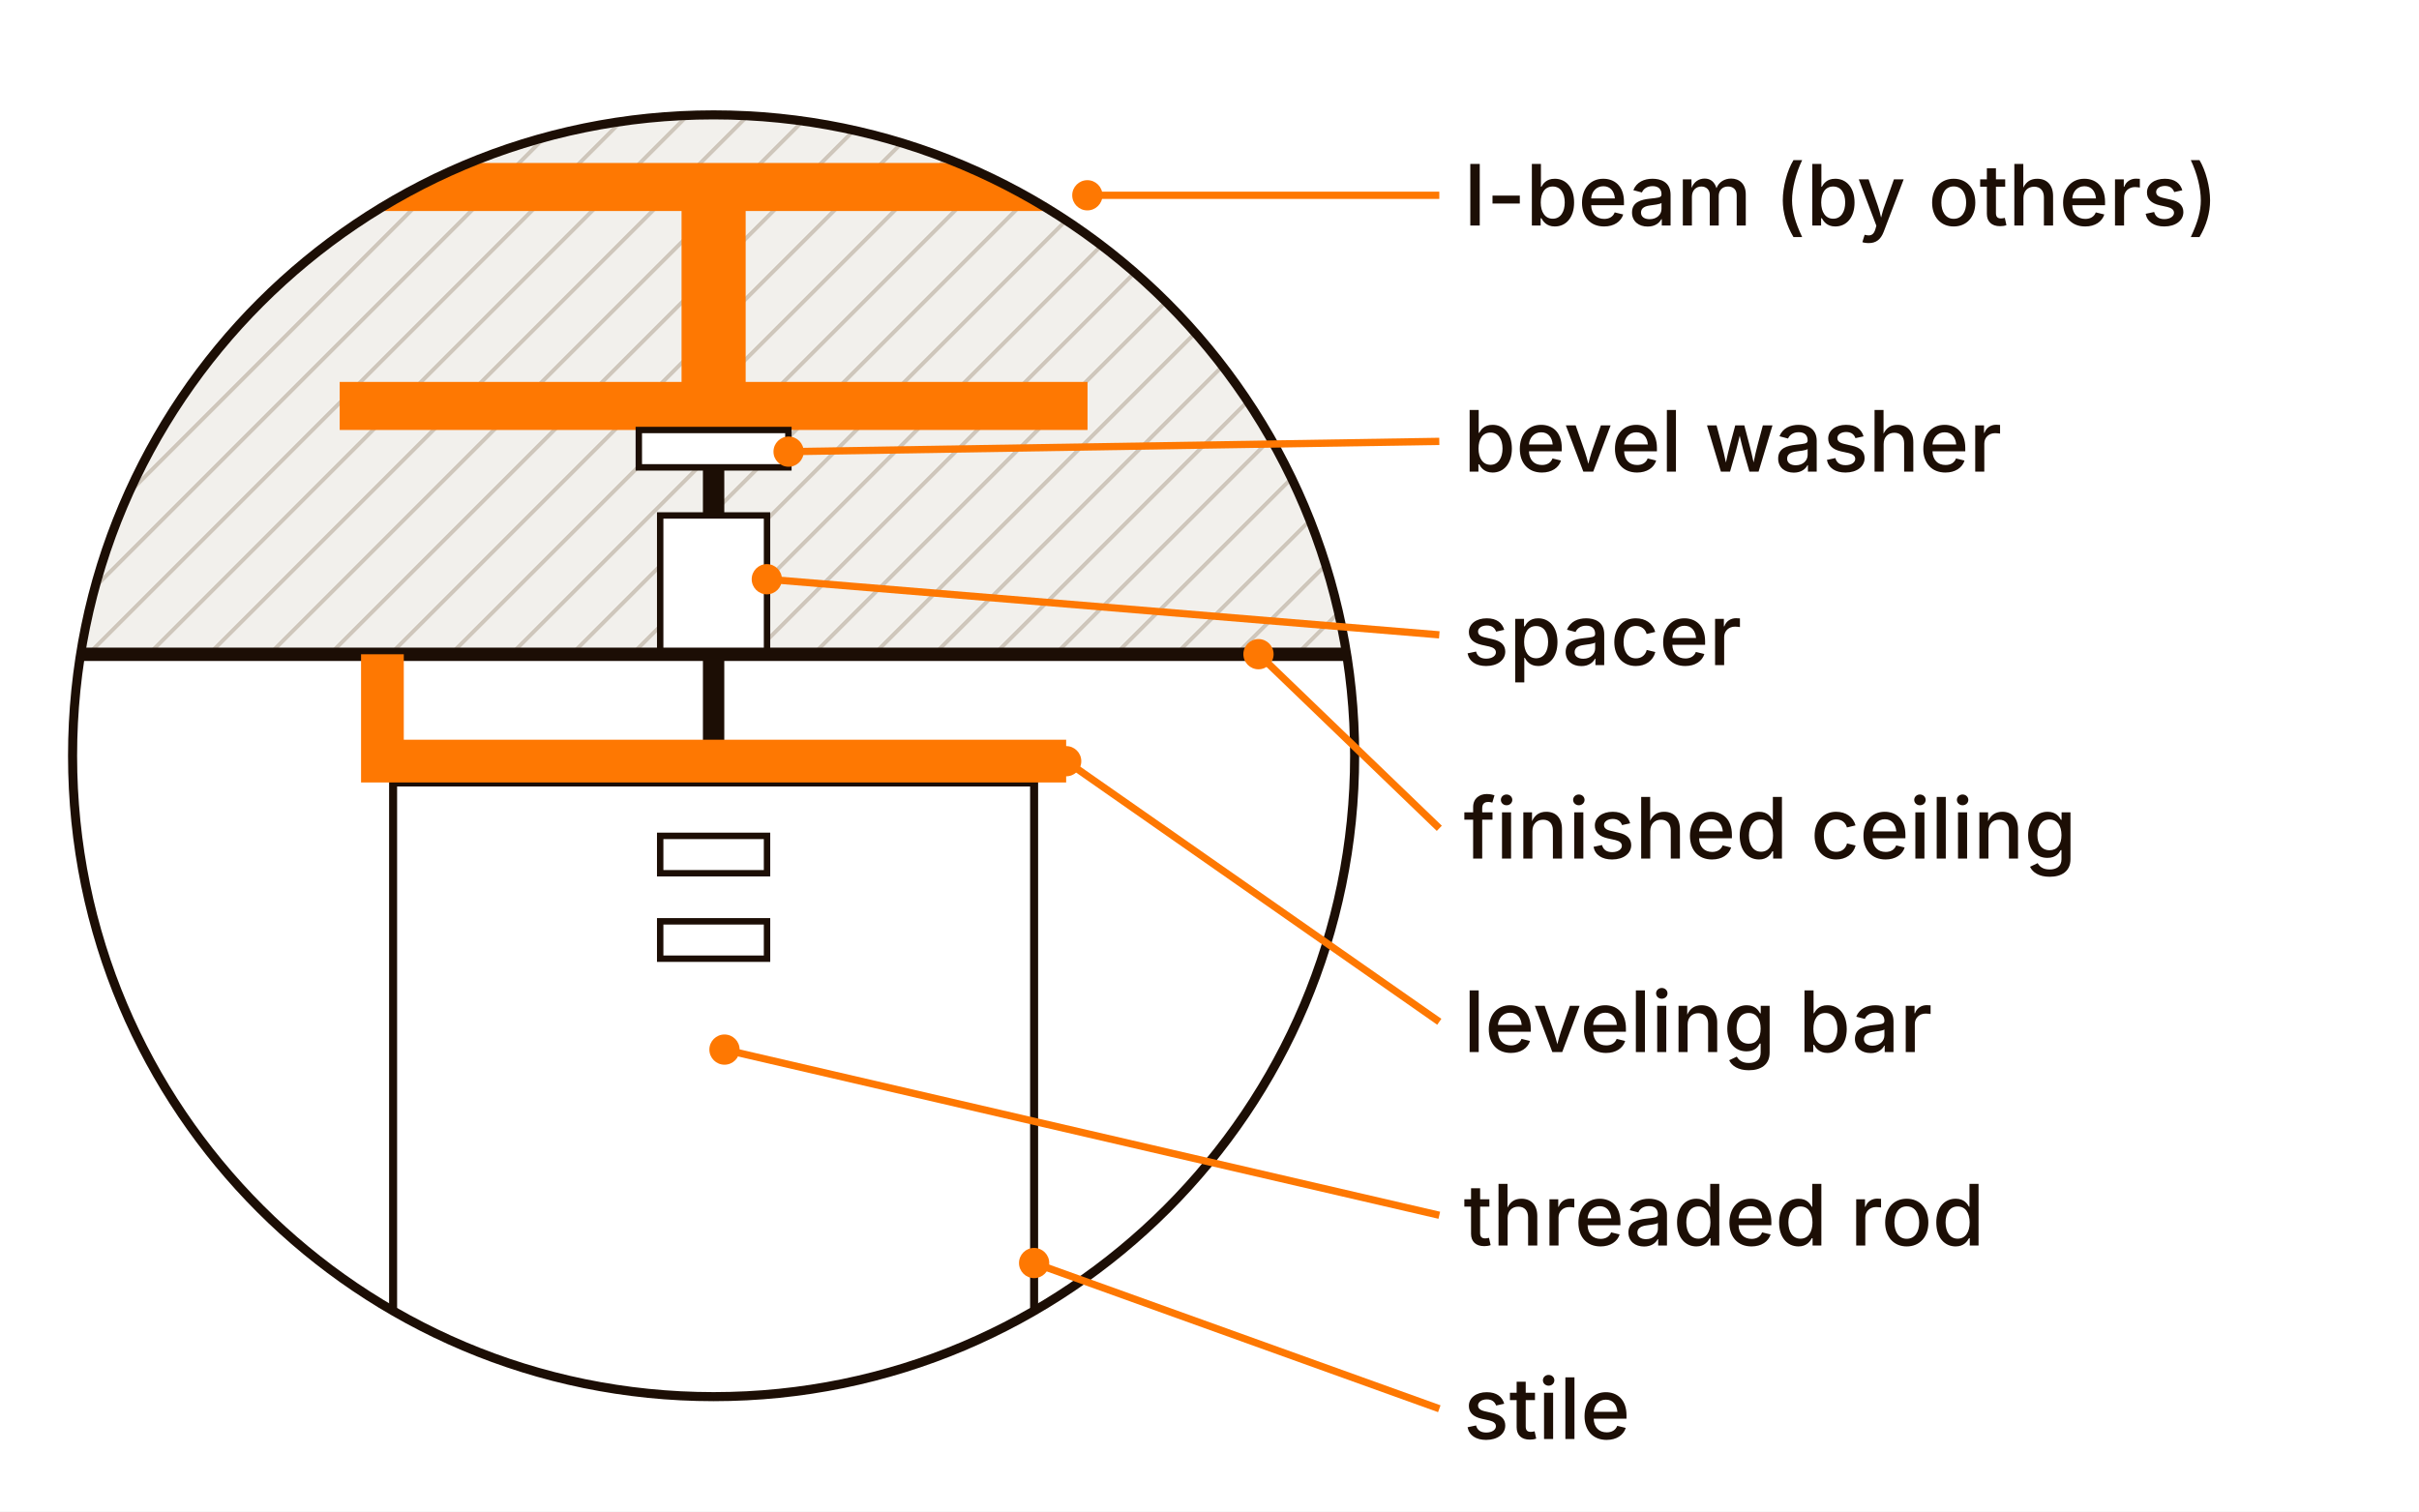
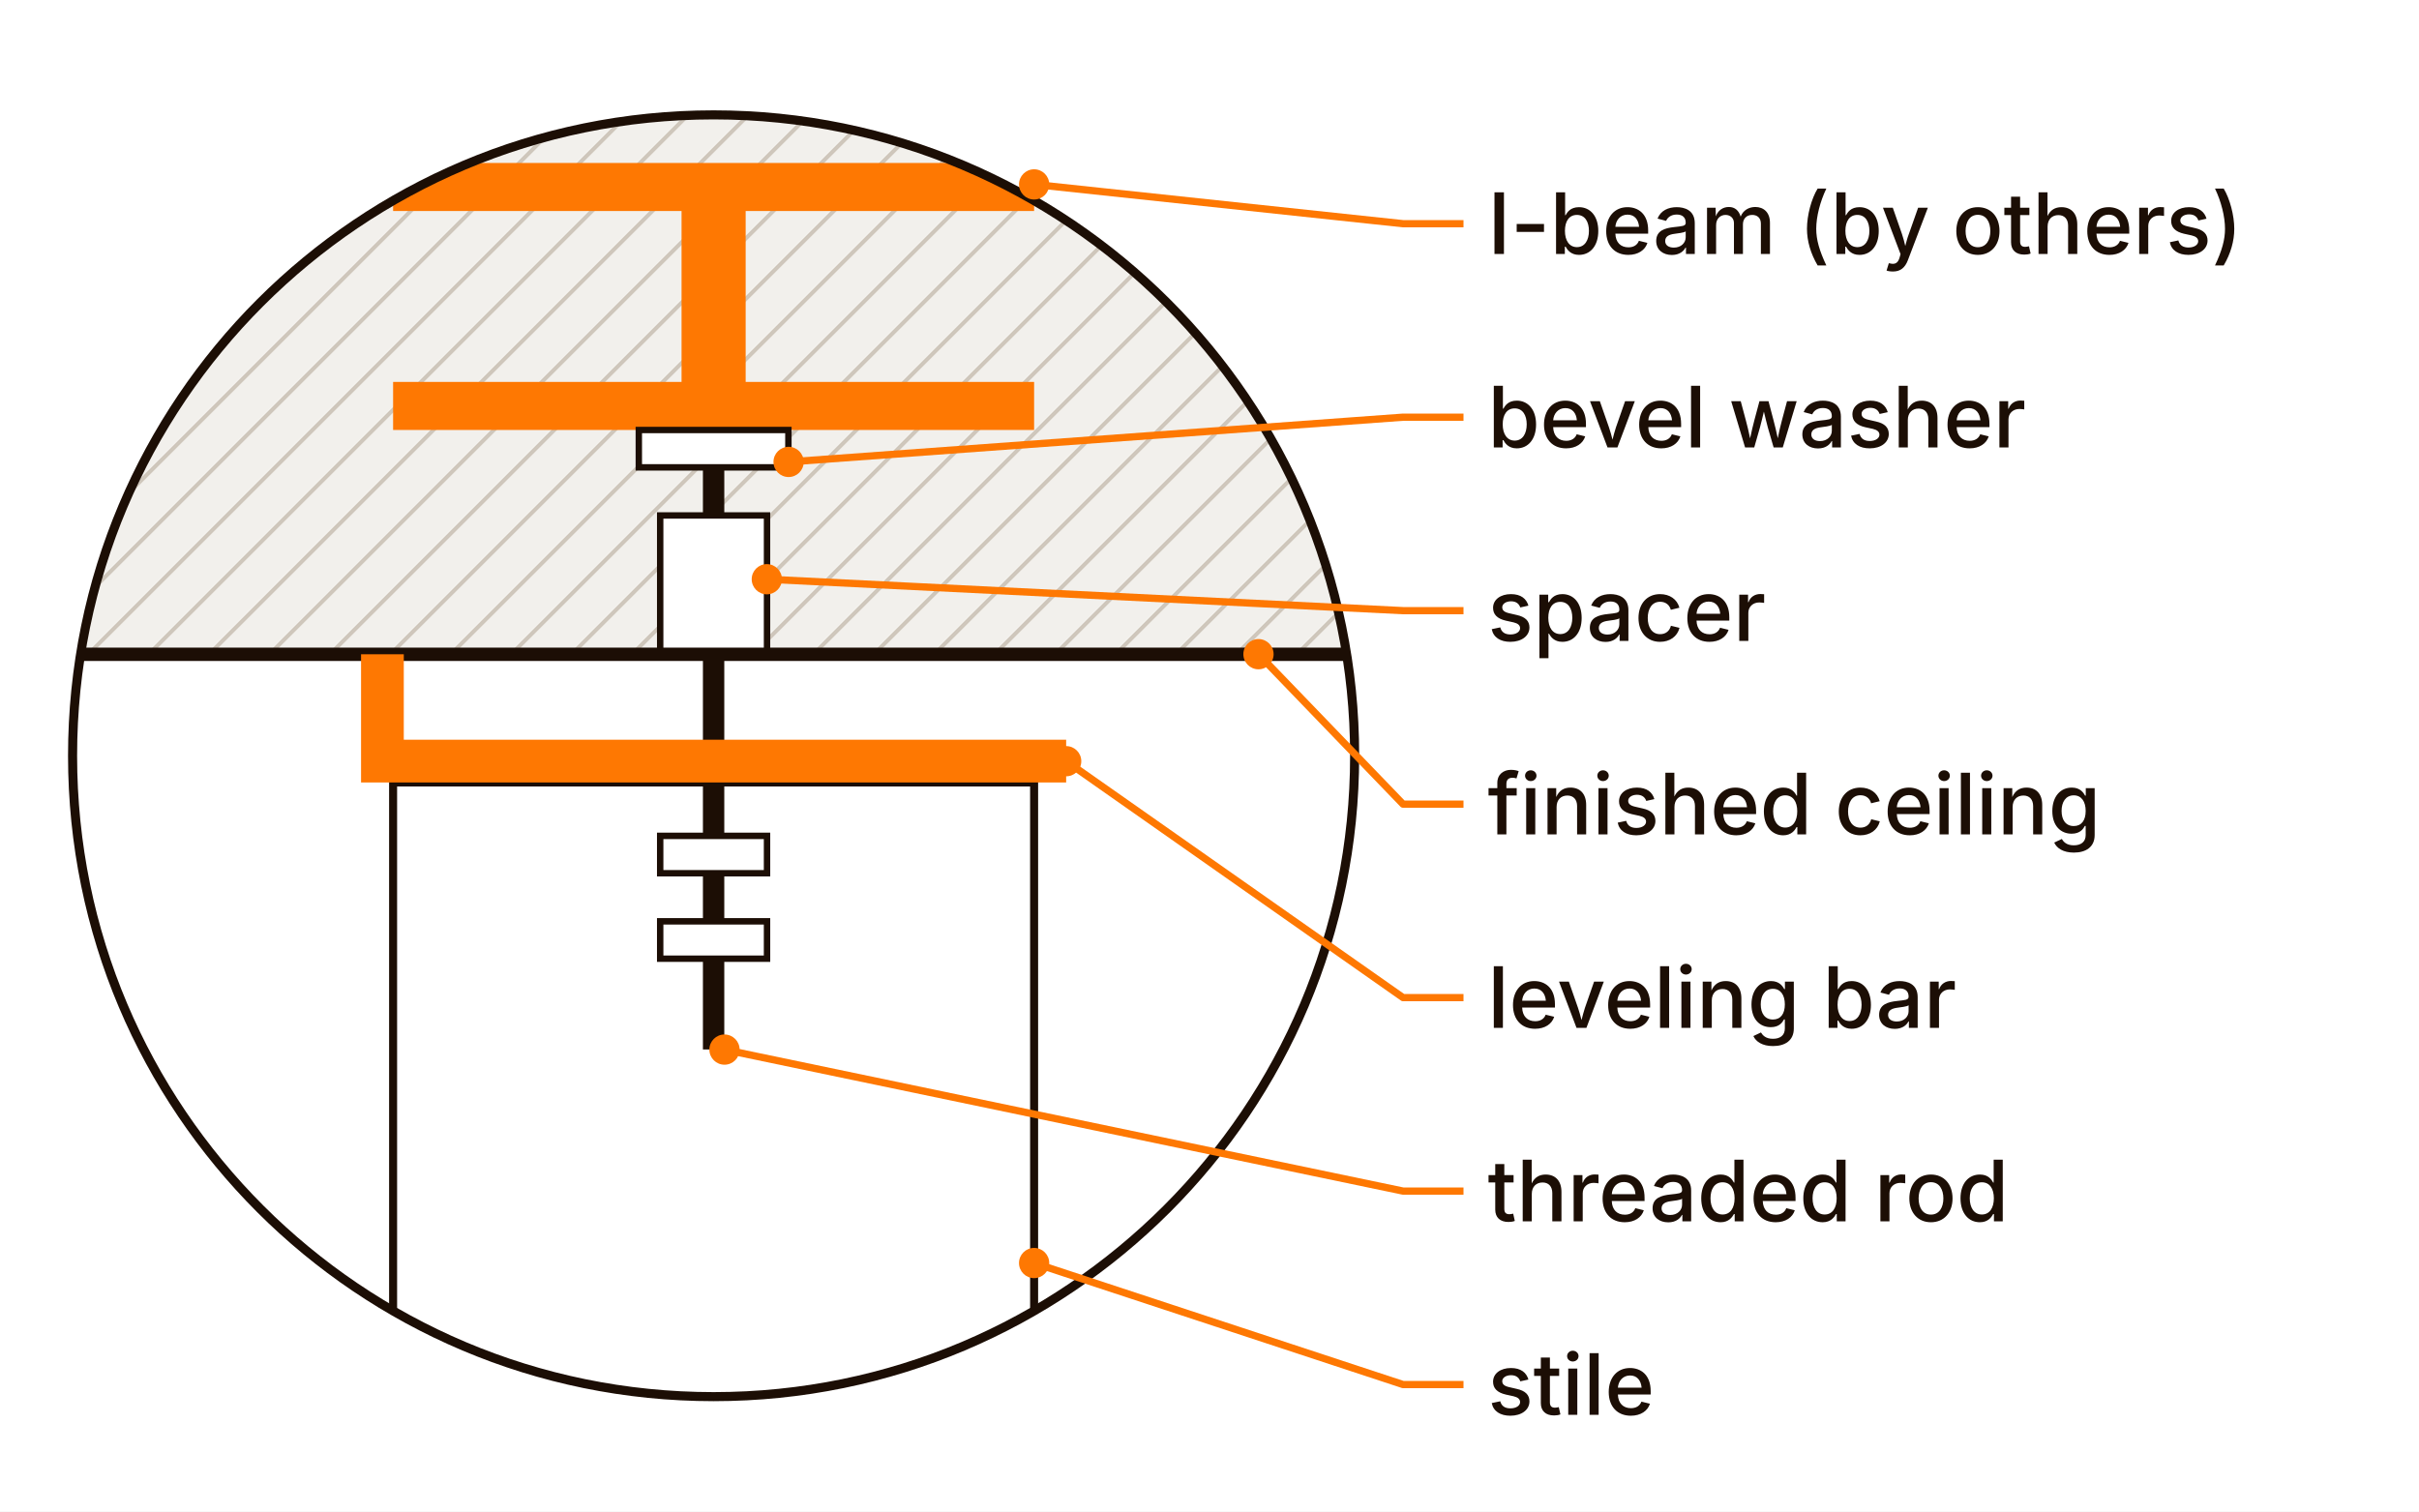
<svg xmlns="http://www.w3.org/2000/svg" viewBox="0 0 400 250" width="400" height="250" role="img" aria-labelledby="t-mounting-floor-to-ceiling-detail-ftc-ceiling d-mounting-floor-to-ceiling-detail-ftc-ceiling" font-family="Inter, ui-sans-serif, system-ui, sans-serif">
  <defs>
    <pattern id="hatch-mounting-floor-to-ceiling-detail-ftc-ceiling" width="8" height="8" patternUnits="userSpaceOnUse" patternTransform="rotate(45)">
      <rect width="8" height="8" fill="#f2f0ec" />
      <line x1="0" y1="0" x2="0" y2="8" stroke="#cfc7bc" stroke-width="1.5" />
    </pattern>
    <marker id="tick-mounting-floor-to-ceiling-detail-ftc-ceiling" viewBox="0 0 10 10" refX="5" refY="5" markerWidth="8" markerHeight="8" orient="auto">
      <path d="M2 8 L8 2" stroke="#7a6a5e" stroke-width="1.5" />
    </marker>
  </defs>
  <rect width="400" height="250" fill="#ffffff" />
  <g transform="translate(118 125) scale(0.8833) translate(-150 -145)">
    <clipPath id="c-mounting-floor-to-ceiling-detail-ftc-ceiling">
      <circle cx="150" cy="145" r="120" />
    </clipPath>
    <g clip-path="url(#c-mounting-floor-to-ceiling-detail-ftc-ceiling)">
      <rect x="0" y="0" width="300" height="126" fill="url(#hatch-mounting-floor-to-ceiling-detail-ftc-ceiling)" stroke="none" stroke-width="1.5" />
-       <path d="M80 34 h140 v9 h-64 v32 h64 v9 h-140 v-9 h64 v-32 h-64 z" fill="#fe7802" />
+       <path d="M90 34 h120 v9 h-54 v32 h54 v9 h-120 v-9 h54 v-32 h-54 z" fill="#fe7802" />
      <line x1="150" y1="84" x2="150" y2="200" stroke="#1c0e05" stroke-width="4" />
      <rect x="136" y="84" width="28" height="7" fill="#ffffff" stroke="#1c0e05" stroke-width="1.2" />
      <rect x="140" y="100" width="20" height="26" fill="#ffffff" stroke="#1c0e05" stroke-width="1.2" />
      <line x1="0" y1="126" x2="300" y2="126" stroke="#1c0e05" stroke-width="2.5" />
      <rect x="90" y="150" width="120" height="160" fill="#ffffff" stroke="#1c0e05" stroke-width="1.5" />
+       <line x1="150" y1="150" x2="150" y2="200" stroke="#1c0e05" stroke-width="4" />
      <path d="M84 150 h132 v-8 h-124 v-16 h-8 z" fill="#fe7802" />
      <rect x="140" y="160" width="20" height="7" fill="#ffffff" stroke="#1c0e05" stroke-width="1.2" />
      <rect x="140" y="176" width="20" height="7" fill="#ffffff" stroke="#1c0e05" stroke-width="1.2" />
    </g>
  </g>
  <circle cx="118" cy="125" r="106" fill="none" stroke="#1c0e05" stroke-width="1.5" />
-   <line x1="238" y1="32.3" x2="179.8" y2="32.3" stroke="#fe7802" stroke-width="1.2" />
-   <circle cx="179.8" cy="32.3" r="2.5" fill="#fe7802" />
-   <text x="242" y="37.3" font-size="14" font-weight="500" fill="#1c0e05" text-anchor="start" paint-order="stroke" stroke="#fff" stroke-width="4">I-beam (by others)</text>
-   <line x1="238" y1="73" x2="130.4" y2="74.7" stroke="#fe7802" stroke-width="1.2" />
-   <circle cx="130.4" cy="74.7" r="2.5" fill="#fe7802" />
-   <text x="242" y="78" font-size="14" font-weight="500" fill="#1c0e05" text-anchor="start" paint-order="stroke" stroke="#fff" stroke-width="4">bevel washer</text>
-   <line x1="238" y1="105" x2="126.8" y2="95.8" stroke="#fe7802" stroke-width="1.2" />
+   <path d="M242 37 H232 L171 30.5" fill="none" stroke="#fe7802" stroke-width="1.2" stroke-linejoin="round" />
+   <circle cx="171" cy="30.5" r="2.5" fill="#fe7802" />
+   <text x="246" y="42" font-size="14" font-weight="500" fill="#1c0e05" text-anchor="start" paint-order="stroke" stroke="#fff" stroke-width="4">I-beam (by others)</text>
+   <path d="M242 69 H232 L130.4 76.4" fill="none" stroke="#fe7802" stroke-width="1.2" stroke-linejoin="round" />
+   <circle cx="130.4" cy="76.4" r="2.5" fill="#fe7802" />
+   <text x="246" y="74" font-size="14" font-weight="500" fill="#1c0e05" text-anchor="start" paint-order="stroke" stroke="#fff" stroke-width="4">bevel washer</text>
+   <path d="M242 101 H232 L126.8 95.8" fill="none" stroke="#fe7802" stroke-width="1.2" stroke-linejoin="round" />
  <circle cx="126.8" cy="95.8" r="2.5" fill="#fe7802" />
-   <text x="242" y="110" font-size="14" font-weight="500" fill="#1c0e05" text-anchor="start" paint-order="stroke" stroke="#fff" stroke-width="4">spacer</text>
-   <line x1="238" y1="137" x2="208.1" y2="108.2" stroke="#fe7802" stroke-width="1.2" />
+   <text x="246" y="106" font-size="14" font-weight="500" fill="#1c0e05" text-anchor="start" paint-order="stroke" stroke="#fff" stroke-width="4">spacer</text>
+   <path d="M242 133 H232 L208.1 108.2" fill="none" stroke="#fe7802" stroke-width="1.2" stroke-linejoin="round" />
  <circle cx="208.1" cy="108.2" r="2.5" fill="#fe7802" />
-   <text x="242" y="142" font-size="14" font-weight="500" fill="#1c0e05" text-anchor="start" paint-order="stroke" stroke="#fff" stroke-width="4">finished ceiling</text>
-   <line x1="238" y1="169" x2="176.3" y2="125.9" stroke="#fe7802" stroke-width="1.2" />
+   <text x="246" y="138" font-size="14" font-weight="500" fill="#1c0e05" text-anchor="start" paint-order="stroke" stroke="#fff" stroke-width="4">finished ceiling</text>
+   <path d="M242 165 H232 L176.3 125.9" fill="none" stroke="#fe7802" stroke-width="1.2" stroke-linejoin="round" />
  <circle cx="176.3" cy="125.9" r="2.5" fill="#fe7802" />
-   <text x="242" y="174" font-size="14" font-weight="500" fill="#1c0e05" text-anchor="start" paint-order="stroke" stroke="#fff" stroke-width="4">leveling bar</text>
-   <line x1="238" y1="201" x2="119.8" y2="173.6" stroke="#fe7802" stroke-width="1.2" />
+   <text x="246" y="170" font-size="14" font-weight="500" fill="#1c0e05" text-anchor="start" paint-order="stroke" stroke="#fff" stroke-width="4">leveling bar</text>
+   <path d="M242 197 H232 L119.8 173.6" fill="none" stroke="#fe7802" stroke-width="1.2" stroke-linejoin="round" />
  <circle cx="119.8" cy="173.6" r="2.5" fill="#fe7802" />
-   <text x="242" y="206" font-size="14" font-weight="500" fill="#1c0e05" text-anchor="start" paint-order="stroke" stroke="#fff" stroke-width="4">threaded rod</text>
-   <line x1="238" y1="233" x2="171" y2="208.9" stroke="#fe7802" stroke-width="1.2" />
+   <text x="246" y="202" font-size="14" font-weight="500" fill="#1c0e05" text-anchor="start" paint-order="stroke" stroke="#fff" stroke-width="4">threaded rod</text>
+   <path d="M242 229 H232 L171 208.9" fill="none" stroke="#fe7802" stroke-width="1.2" stroke-linejoin="round" />
  <circle cx="171" cy="208.9" r="2.5" fill="#fe7802" />
-   <text x="242" y="238" font-size="14" font-weight="500" fill="#1c0e05" text-anchor="start" paint-order="stroke" stroke="#fff" stroke-width="4">stile</text>
+   <text x="246" y="234" font-size="14" font-weight="500" fill="#1c0e05" text-anchor="start" paint-order="stroke" stroke="#fff" stroke-width="4">stile</text>
</svg>
